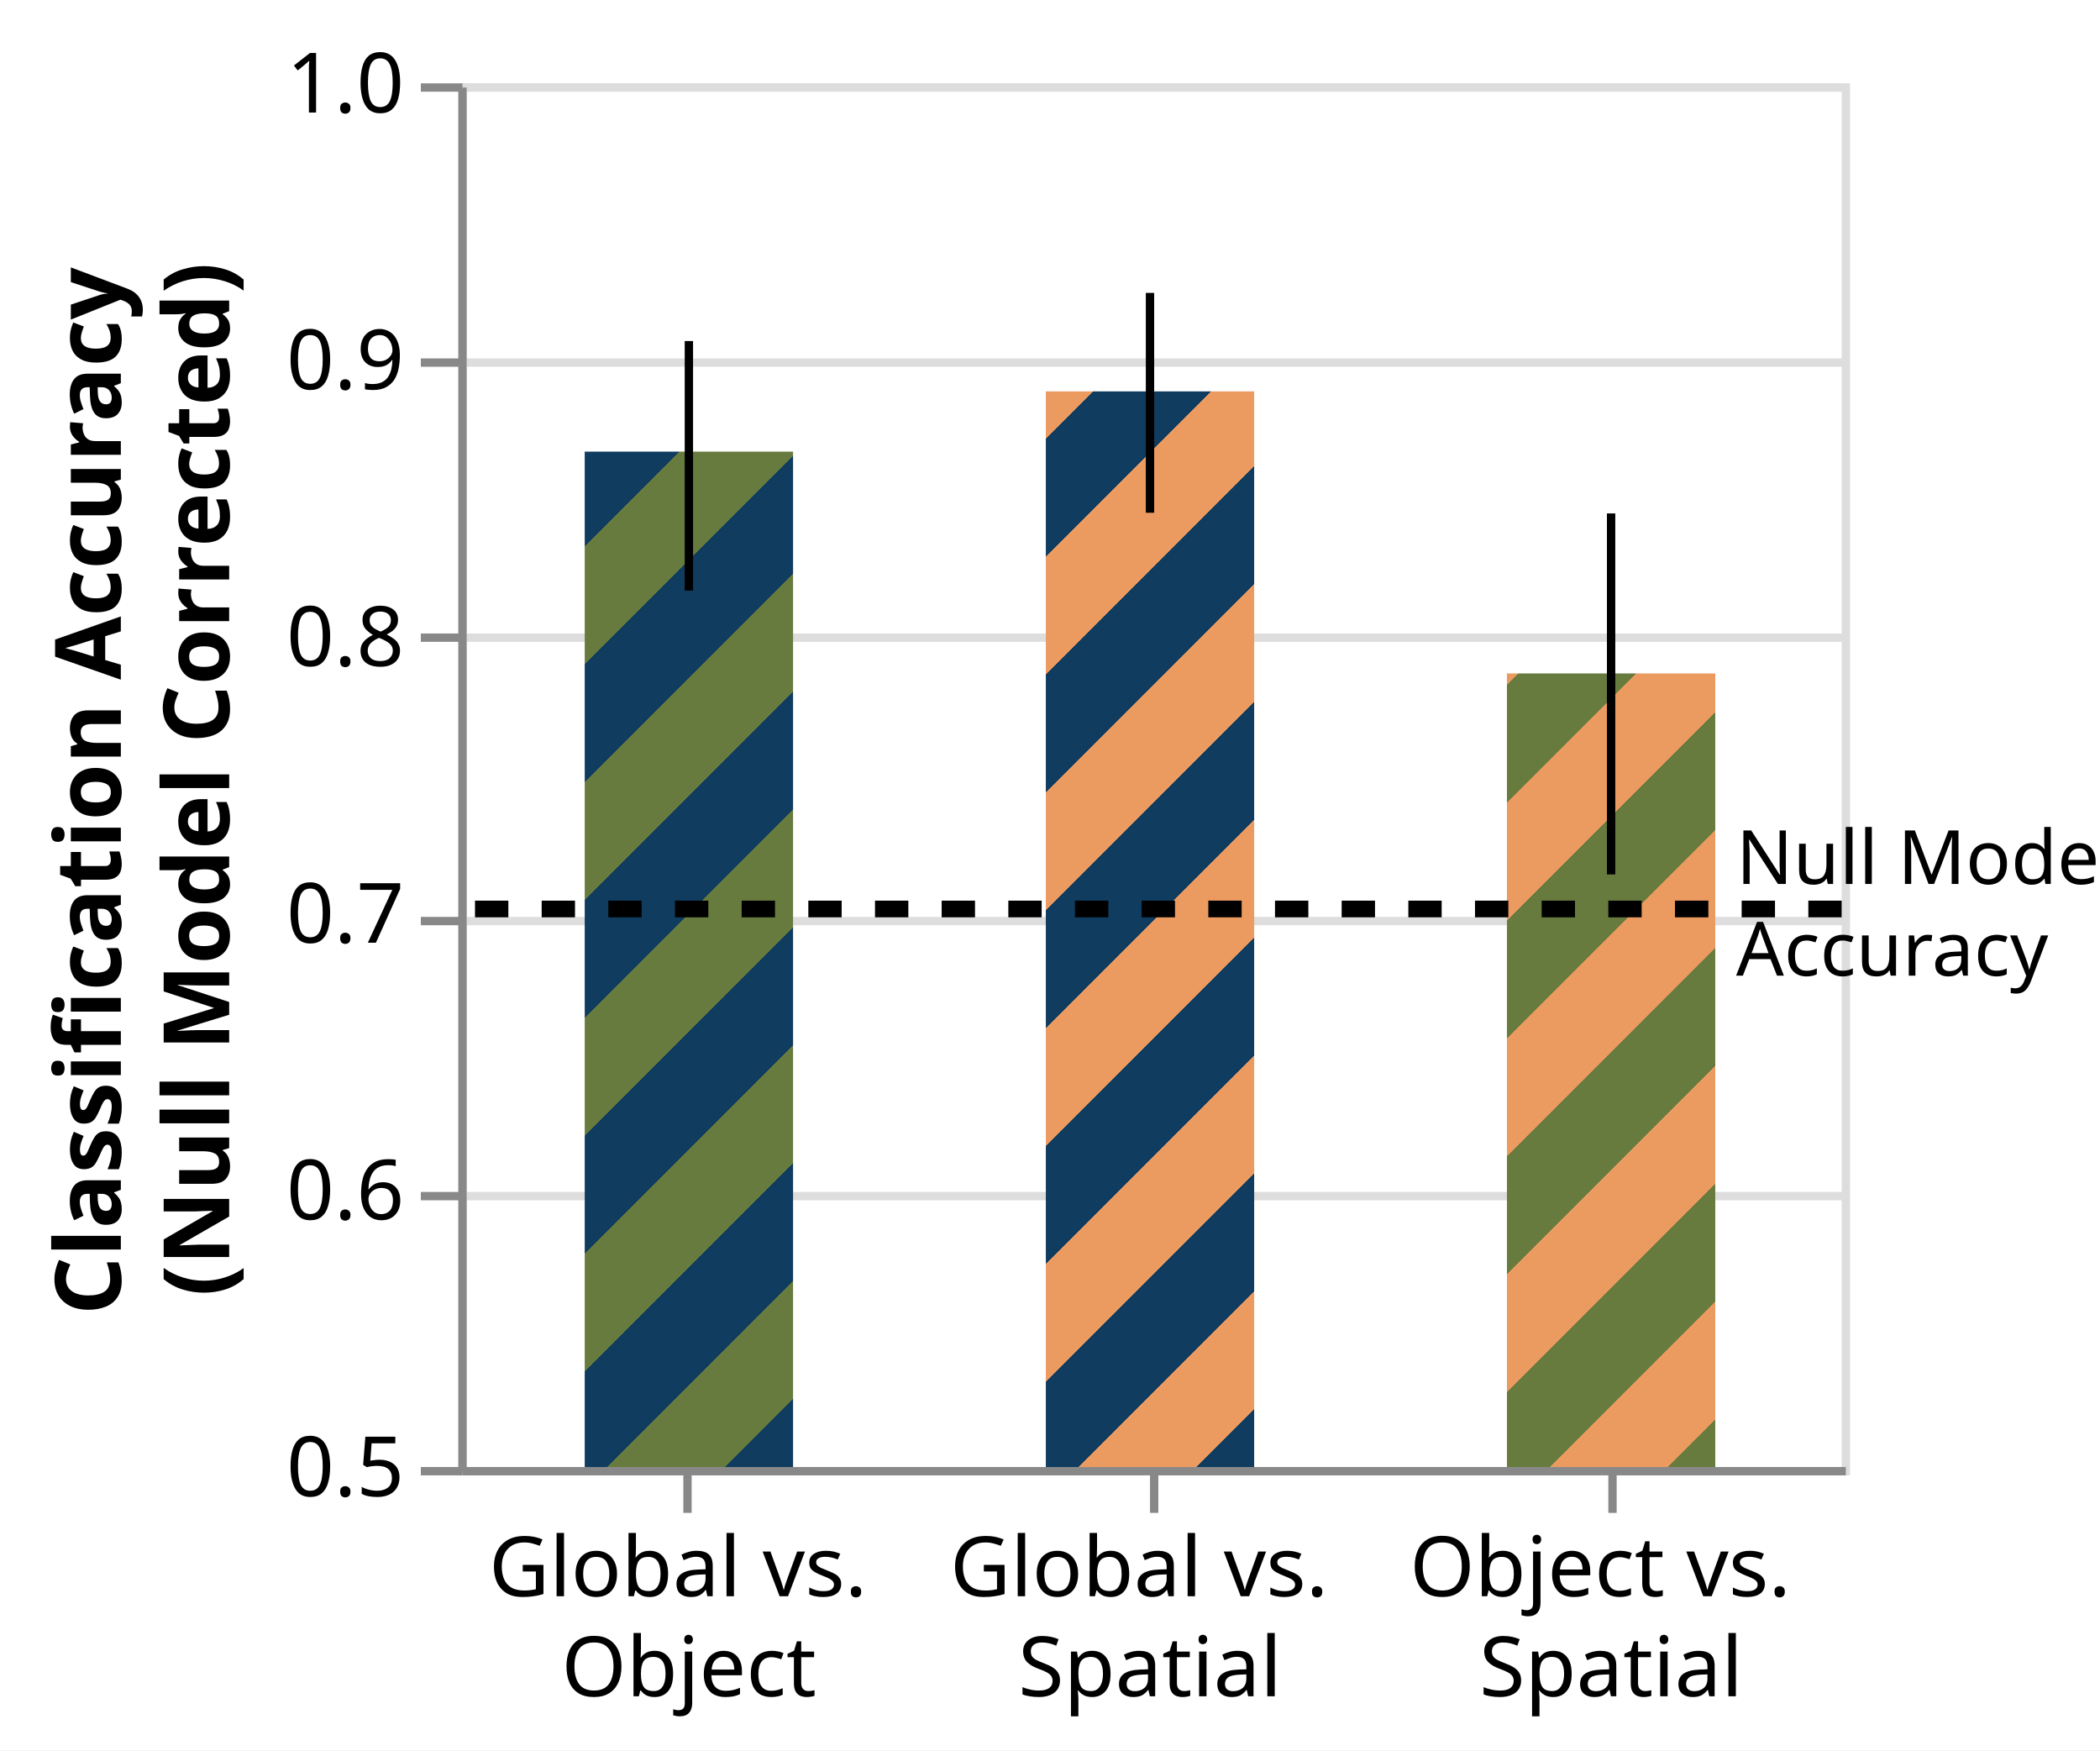
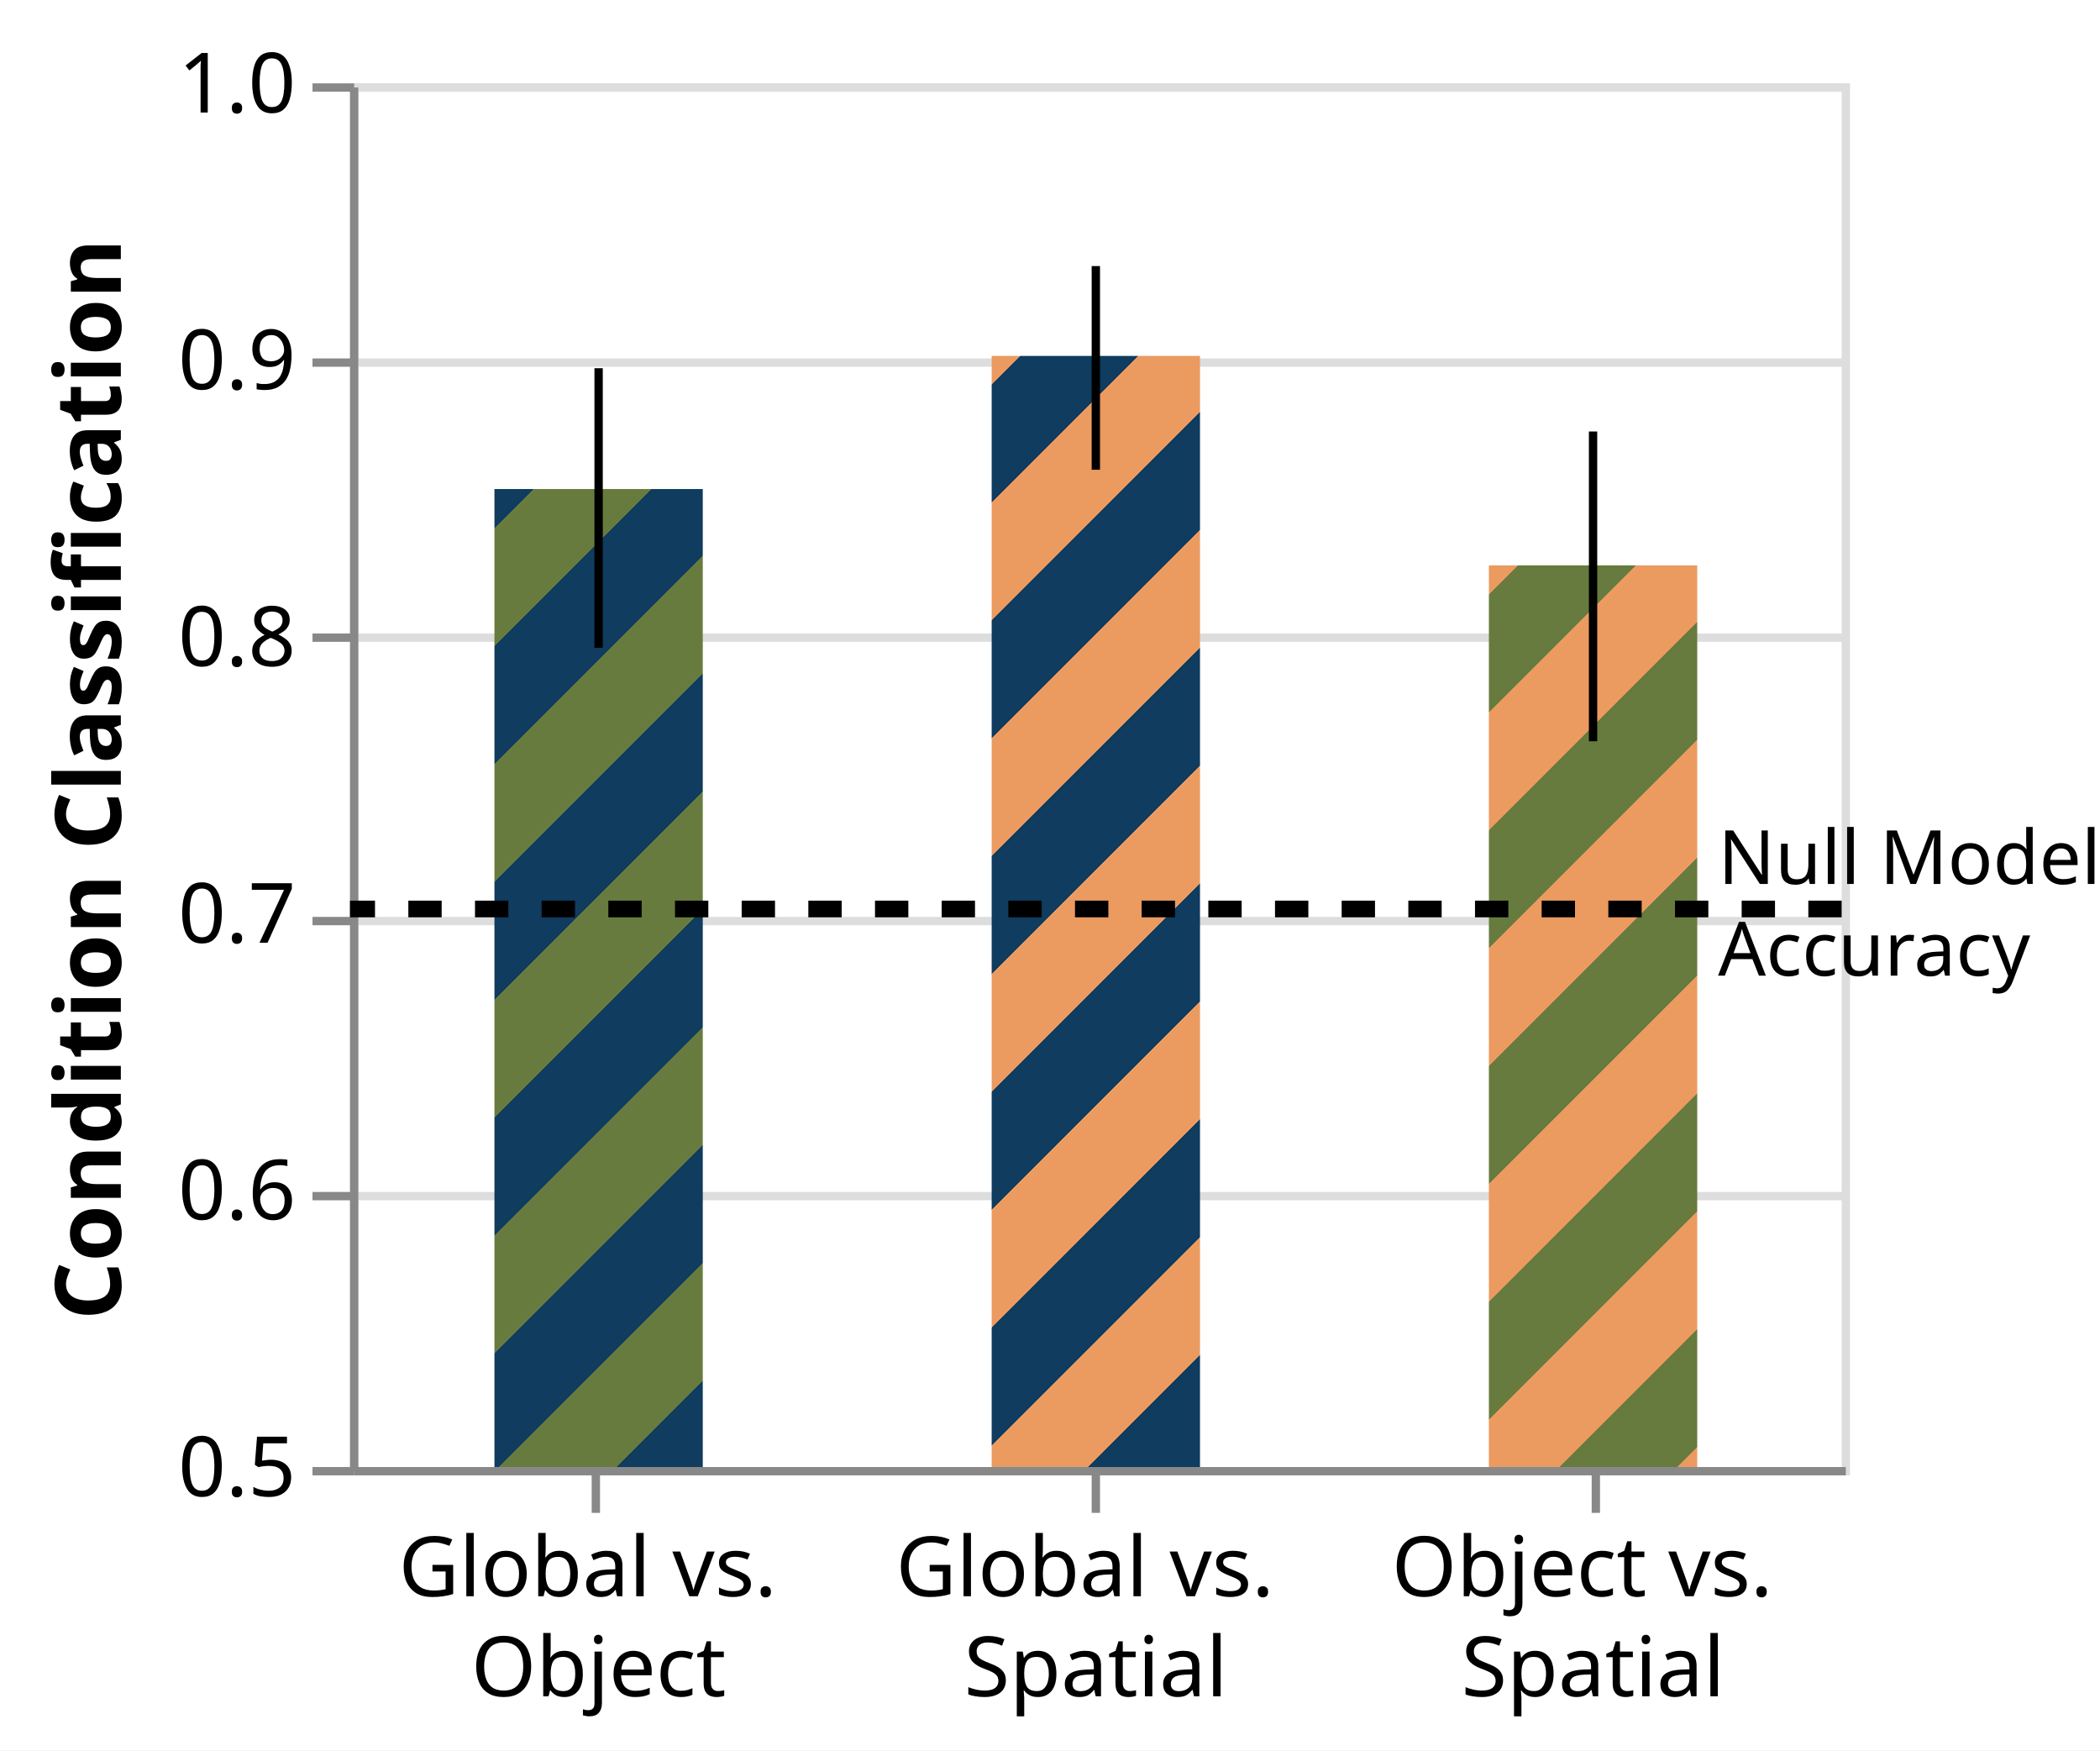
<svg xmlns="http://www.w3.org/2000/svg" class="marks" width="252" height="210" viewBox="0 0 252 210" version="1.1">
  <defs>
    <pattern id="mix1_2" x="0" y="0" width="20" height="20" patternUnits="userSpaceOnUse" patternTransform="rotate(45)">
      <rect x="0" y="0" width="10" height="20" style="stroke:none;         fill:#0F3C5F;" />
      <rect x="10" y="0" width="10" height="20" style="stroke:none;         fill:#687B3E;" />
    </pattern>
    <pattern id="mix1_3" x="0" y="0" width="20" height="20" patternUnits="userSpaceOnUse" patternTransform="rotate(45)">
      <rect x="0" y="0" width="10" height="20" style="stroke:none;         fill:#0F3C5F;" />
      <rect x="10" y="0" width="10" height="20" style="stroke:none;         fill:#EB9A60;" />
    </pattern>
    <pattern id="mix2_3" x="0" y="0" width="20" height="20" patternUnits="userSpaceOnUse" patternTransform="rotate(45)">
      <rect x="0" y="0" width="10" height="20" style="stroke:none;         fill:#687B3E;" />
      <rect x="10" y="0" width="10" height="20" style="stroke:none;         fill:#EB9A60;" />
    </pattern>
  </defs>
  <rect width="252" height="210" fill="white" />
-   <g fill="none" stroke-miterlimit="10" transform="translate(55,10)">
+   <g fill="none" stroke-miterlimit="10" transform="translate(42,10)">
    <g class="mark-group role-frame root" role="graphics-object" aria-roledescription="group mark container">
      <g transform="translate(0,0)">
-         <path class="background" aria-hidden="true" d="M0.5,0.5h166v166h-166Z" stroke="#ddd" />
+         <path class="background" aria-hidden="true" d="M0.5,0.5h179v166h-179Z" stroke="#ddd" />
        <g>
          <g class="mark-group role-axis" aria-hidden="true">
            <g transform="translate(0.5,0.5)">
              <path class="background" aria-hidden="true" d="M0,0h0v0h0Z" pointer-events="none" />
              <g>
                <g class="mark-rule role-axis-grid" pointer-events="none">
-                   <line transform="translate(0,166)" x2="166" y2="0" stroke="#ddd" stroke-width="1" opacity="1" />
-                   <line transform="translate(0,133)" x2="166" y2="0" stroke="#ddd" stroke-width="1" opacity="1" />
-                   <line transform="translate(0,100)" x2="166" y2="0" stroke="#ddd" stroke-width="1" opacity="1" />
-                   <line transform="translate(0,66)" x2="166" y2="0" stroke="#ddd" stroke-width="1" opacity="1" />
-                   <line transform="translate(0,33)" x2="166" y2="0" stroke="#ddd" stroke-width="1" opacity="1" />
-                   <line transform="translate(0,0)" x2="166" y2="0" stroke="#ddd" stroke-width="1" opacity="1" />
+                   <line transform="translate(0,166)" x2="179" y2="0" stroke="#ddd" stroke-width="1" opacity="1" />
+                   <line transform="translate(0,133)" x2="179" y2="0" stroke="#ddd" stroke-width="1" opacity="1" />
+                   <line transform="translate(0,100)" x2="179" y2="0" stroke="#ddd" stroke-width="1" opacity="1" />
+                   <line transform="translate(0,66)" x2="179" y2="0" stroke="#ddd" stroke-width="1" opacity="1" />
+                   <line transform="translate(0,33)" x2="179" y2="0" stroke="#ddd" stroke-width="1" opacity="1" />
+                   <line transform="translate(0,0)" x2="179" y2="0" stroke="#ddd" stroke-width="1" opacity="1" />
                </g>
              </g>
              <path class="foreground" aria-hidden="true" d="" pointer-events="none" display="none" />
            </g>
          </g>
          <g class="mark-group role-axis" role="graphics-symbol" aria-roledescription="axis" aria-label="X-axis for a discrete scale with 3 values: Global vs.  Object, Global vs.  Spatial, Object vs.  Spatial">
            <g transform="translate(0.5,166.5)">
              <path class="background" aria-hidden="true" d="M0,0h0v0h0Z" pointer-events="none" />
              <g>
                <g class="mark-rule role-axis-tick" pointer-events="none">
-                   <line transform="translate(27,0)" x2="0" y2="5" stroke="#888" stroke-width="1" opacity="1" />
-                   <line transform="translate(83,0)" x2="0" y2="5" stroke="#888" stroke-width="1" opacity="1" />
-                   <line transform="translate(138,0)" x2="0" y2="5" stroke="#888" stroke-width="1" opacity="1" />
+                   <line transform="translate(29,0)" x2="0" y2="5" stroke="#888" stroke-width="1" opacity="1" />
+                   <line transform="translate(89,0)" x2="0" y2="5" stroke="#888" stroke-width="1" opacity="1" />
+                   <line transform="translate(149,0)" x2="0" y2="5" stroke="#888" stroke-width="1" opacity="1" />
                </g>
                <g class="mark-text role-axis-label" pointer-events="none">
-                   <text text-anchor="middle" transform="translate(27.16667,15)" font-family="sans-serif" font-size="10px" fill="#000" opacity="1">
+                   <text text-anchor="middle" transform="translate(29.33333,15)" font-family="sans-serif" font-size="10px" fill="#000" opacity="1">
                    <tspan>Global vs.</tspan>
                    <tspan x="0" dy="12">Object</tspan>
                  </text>
-                   <text text-anchor="middle" transform="translate(82.5,15)" font-family="sans-serif" font-size="10px" fill="#000" opacity="1">
+                   <text text-anchor="middle" transform="translate(89,15)" font-family="sans-serif" font-size="10px" fill="#000" opacity="1">
                    <tspan>Global vs.</tspan>
                    <tspan x="0" dy="12">Spatial</tspan>
                  </text>
-                   <text text-anchor="middle" transform="translate(137.8333,15)" font-family="sans-serif" font-size="10px" fill="#000" opacity="1">
+                   <text text-anchor="middle" transform="translate(148.6667,15)" font-family="sans-serif" font-size="10px" fill="#000" opacity="1">
                    <tspan>Object vs.</tspan>
                    <tspan x="0" dy="12">Spatial</tspan>
                  </text>
                </g>
                <g class="mark-rule role-axis-domain" pointer-events="none">
-                   <line transform="translate(0,0)" x2="166" y2="0" stroke="#888" stroke-width="1" opacity="1" />
+                   <line transform="translate(0,0)" x2="179" y2="0" stroke="#888" stroke-width="1" opacity="1" />
                </g>
              </g>
              <path class="foreground" aria-hidden="true" d="" pointer-events="none" display="none" />
            </g>
          </g>
-           <g class="mark-group role-axis" role="graphics-symbol" aria-roledescription="axis" aria-label="Y-axis titled 'Classification Accuracy (Null Model Corrected)' for a linear scale with values from 0.5 to 1.0">
+           <g class="mark-group role-axis" role="graphics-symbol" aria-roledescription="axis" aria-label="Y-axis titled 'Condition Classification' for a linear scale with values from 0.5 to 1.0">
            <g transform="translate(0.5,0.5)">
              <path class="background" aria-hidden="true" d="M0,0h0v0h0Z" pointer-events="none" />
              <g>
                <g class="mark-rule role-axis-tick" pointer-events="none">
                  <line transform="translate(0,166)" x2="-5" y2="0" stroke="#888" stroke-width="1" opacity="1" />
                  <line transform="translate(0,133)" x2="-5" y2="0" stroke="#888" stroke-width="1" opacity="1" />
                  <line transform="translate(0,100)" x2="-5" y2="0" stroke="#888" stroke-width="1" opacity="1" />
                  <line transform="translate(0,66)" x2="-5" y2="0" stroke="#888" stroke-width="1" opacity="1" />
                  <line transform="translate(0,33)" x2="-5" y2="0" stroke="#888" stroke-width="1" opacity="1" />
                  <line transform="translate(0,0)" x2="-5" y2="0" stroke="#888" stroke-width="1" opacity="1" />
                </g>
                <g class="mark-text role-axis-label" pointer-events="none">
                  <text text-anchor="end" transform="translate(-7,169)" font-family="sans-serif" font-size="10px" fill="#000" opacity="1">0.5</text>
                  <text text-anchor="end" transform="translate(-7,135.8)" font-family="sans-serif" font-size="10px" fill="#000" opacity="1">0.6</text>
                  <text text-anchor="end" transform="translate(-7,102.6)" font-family="sans-serif" font-size="10px" fill="#000" opacity="1">0.7</text>
                  <text text-anchor="end" transform="translate(-7,69.4)" font-family="sans-serif" font-size="10px" fill="#000" opacity="1">0.8</text>
                  <text text-anchor="end" transform="translate(-7,36.2)" font-family="sans-serif" font-size="10px" fill="#000" opacity="1">0.9</text>
                  <text text-anchor="end" transform="translate(-7,3)" font-family="sans-serif" font-size="10px" fill="#000" opacity="1">1.0</text>
                </g>
                <g class="mark-rule role-axis-domain" pointer-events="none">
                  <line transform="translate(0,166)" x2="0" y2="-166" stroke="#888" stroke-width="1" opacity="1" />
                </g>
                <g class="mark-text role-axis-title" pointer-events="none">
-                   <text text-anchor="middle" transform="translate(-39,83) rotate(-90) translate(0,-2)" font-family="sans-serif" font-size="11px" font-weight="bold" fill="#000" opacity="1">
-                     <tspan>Classification Accuracy</tspan>
-                     <tspan x="0" dy="13">(Null Model Corrected)</tspan>
-                   </text>
+                   <text text-anchor="middle" transform="translate(-26,83) rotate(-90) translate(0,-2)" font-family="sans-serif" font-size="11px" font-weight="bold" fill="#000" opacity="1">Condition Classification</text>
                </g>
              </g>
              <path class="foreground" aria-hidden="true" d="" pointer-events="none" display="none" />
            </g>
          </g>
          <g class="mark-rect role-mark layer_0_layer_0_marks" role="graphics-object" aria-roledescription="rect mark container">
-             <path aria-label=": Global vs.  Object; compname: Global vs.  Object; Classification Accuracy, (Null Model Corrected): 0.866922793042" role="graphics-symbol" aria-roledescription="bar" d="M15.167,44.182h25v121.818h-25Z" fill="url(#mix1_2)" />
-             <path aria-label=": Global vs.  Spatial; compname: Global vs.  Spatial; Classification Accuracy, (Null Model Corrected): 0.888689480438" role="graphics-symbol" aria-roledescription="bar" d="M70.5,36.955h25v129.045h-25Z" fill="url(#mix1_3)" />
-             <path aria-label=": Object vs.  Spatial; compname: Object vs.  Spatial; Classification Accuracy, (Null Model Corrected): 0.786770130139" role="graphics-symbol" aria-roledescription="bar" d="M125.833,70.792h25v95.208h-25Z" fill="url(#mix2_3)" />
+             <path aria-label=": Global vs.  Object; compname: Global vs.  Object; Condition Classification: 0.853406696898" role="graphics-symbol" aria-roledescription="bar" d="M17.333,48.669h25v117.331h-25Z" fill="url(#mix1_2)" />
+             <path aria-label=": Global vs.  Spatial; compname: Global vs.  Spatial; Condition Classification: 0.901505935318" role="graphics-symbol" aria-roledescription="bar" d="M77,32.7h25v133.3h-25Z" fill="url(#mix1_3)" />
+             <path aria-label=": Object vs.  Spatial; compname: Object vs.  Spatial; Condition Classification: 0.82581858742" role="graphics-symbol" aria-roledescription="bar" d="M136.667,57.828h25v108.172h-25Z" fill="url(#mix2_3)" />
          </g>
          <g class="mark-rule role-mark layer_0_layer_1_marks" role="graphics-object" aria-roledescription="rule mark container">
-             <line aria-label=": Global vs.  Object; upper: 0.906881786183; Classification Accuracy, (Null Model Corrected): 0.816706272428" role="graphics-symbol" aria-roledescription="rule mark" transform="translate(27.66667,60.85352)" x2="0" y2="-29.938" stroke="black" />
-             <line aria-label=": Global vs.  Spatial; upper: 0.924280271612; Classification Accuracy, (Null Model Corrected): 0.844842183007" role="graphics-symbol" aria-roledescription="rule mark" transform="translate(83,51.5124)" x2="0" y2="-26.373" stroke="black" />
-             <line aria-label=": Object vs.  Spatial; upper: 0.844587523346; Classification Accuracy, (Null Model Corrected): 0.71414425379" role="graphics-symbol" aria-roledescription="rule mark" transform="translate(138.3333,94.90411)" x2="0" y2="-43.307" stroke="black" />
+             <line aria-label=": Global vs.  Object; upper: 0.897067237158; Condition Classification: 0.79603747175" role="graphics-symbol" aria-roledescription="rule mark" transform="translate(29.83333,67.71556)" x2="0" y2="-33.542" stroke="black" />
+             <line aria-label=": Global vs.  Spatial; upper: 0.933975011354; Condition Classification: 0.860380822521" role="graphics-symbol" aria-roledescription="rule mark" transform="translate(89.5,46.35357)" x2="0" y2="-24.433" stroke="black" />
+             <line aria-label=": Object vs.  Spatial; upper: 0.874198116336; Condition Classification: 0.762263862675" role="graphics-symbol" aria-roledescription="rule mark" transform="translate(149.1667,78.9284)" x2="0" y2="-37.162" stroke="black" />
          </g>
          <g class="mark-rule role-mark layer_1_layer_0_marks" role="graphics-symbol" aria-roledescription="rule mark container">
-             <line transform="translate(166,99.04983)" x2="-166" y2="0" stroke="black" stroke-width="2" stroke-dasharray="4,4" />
+             <line transform="translate(179,99.04983)" x2="-179" y2="0" stroke="black" stroke-width="2" stroke-dasharray="4,4" />
          </g>
          <g class="mark-text role-mark layer_1_layer_1_marks" role="graphics-object" aria-roledescription="text mark container">
-             <text text-anchor="start" transform="translate(153.3333,96.04983)" font-family="sans-serif" font-size="9px" fill="black">
+             <text text-anchor="start" transform="translate(164.1667,96.04983)" font-family="sans-serif" font-size="9px" fill="black">
              <tspan>Null Model</tspan>
              <tspan x="0" dy="11">Accuracy</tspan>
            </text>
          </g>
        </g>
        <path class="foreground" aria-hidden="true" d="" display="none" />
      </g>
    </g>
  </g>
</svg>
